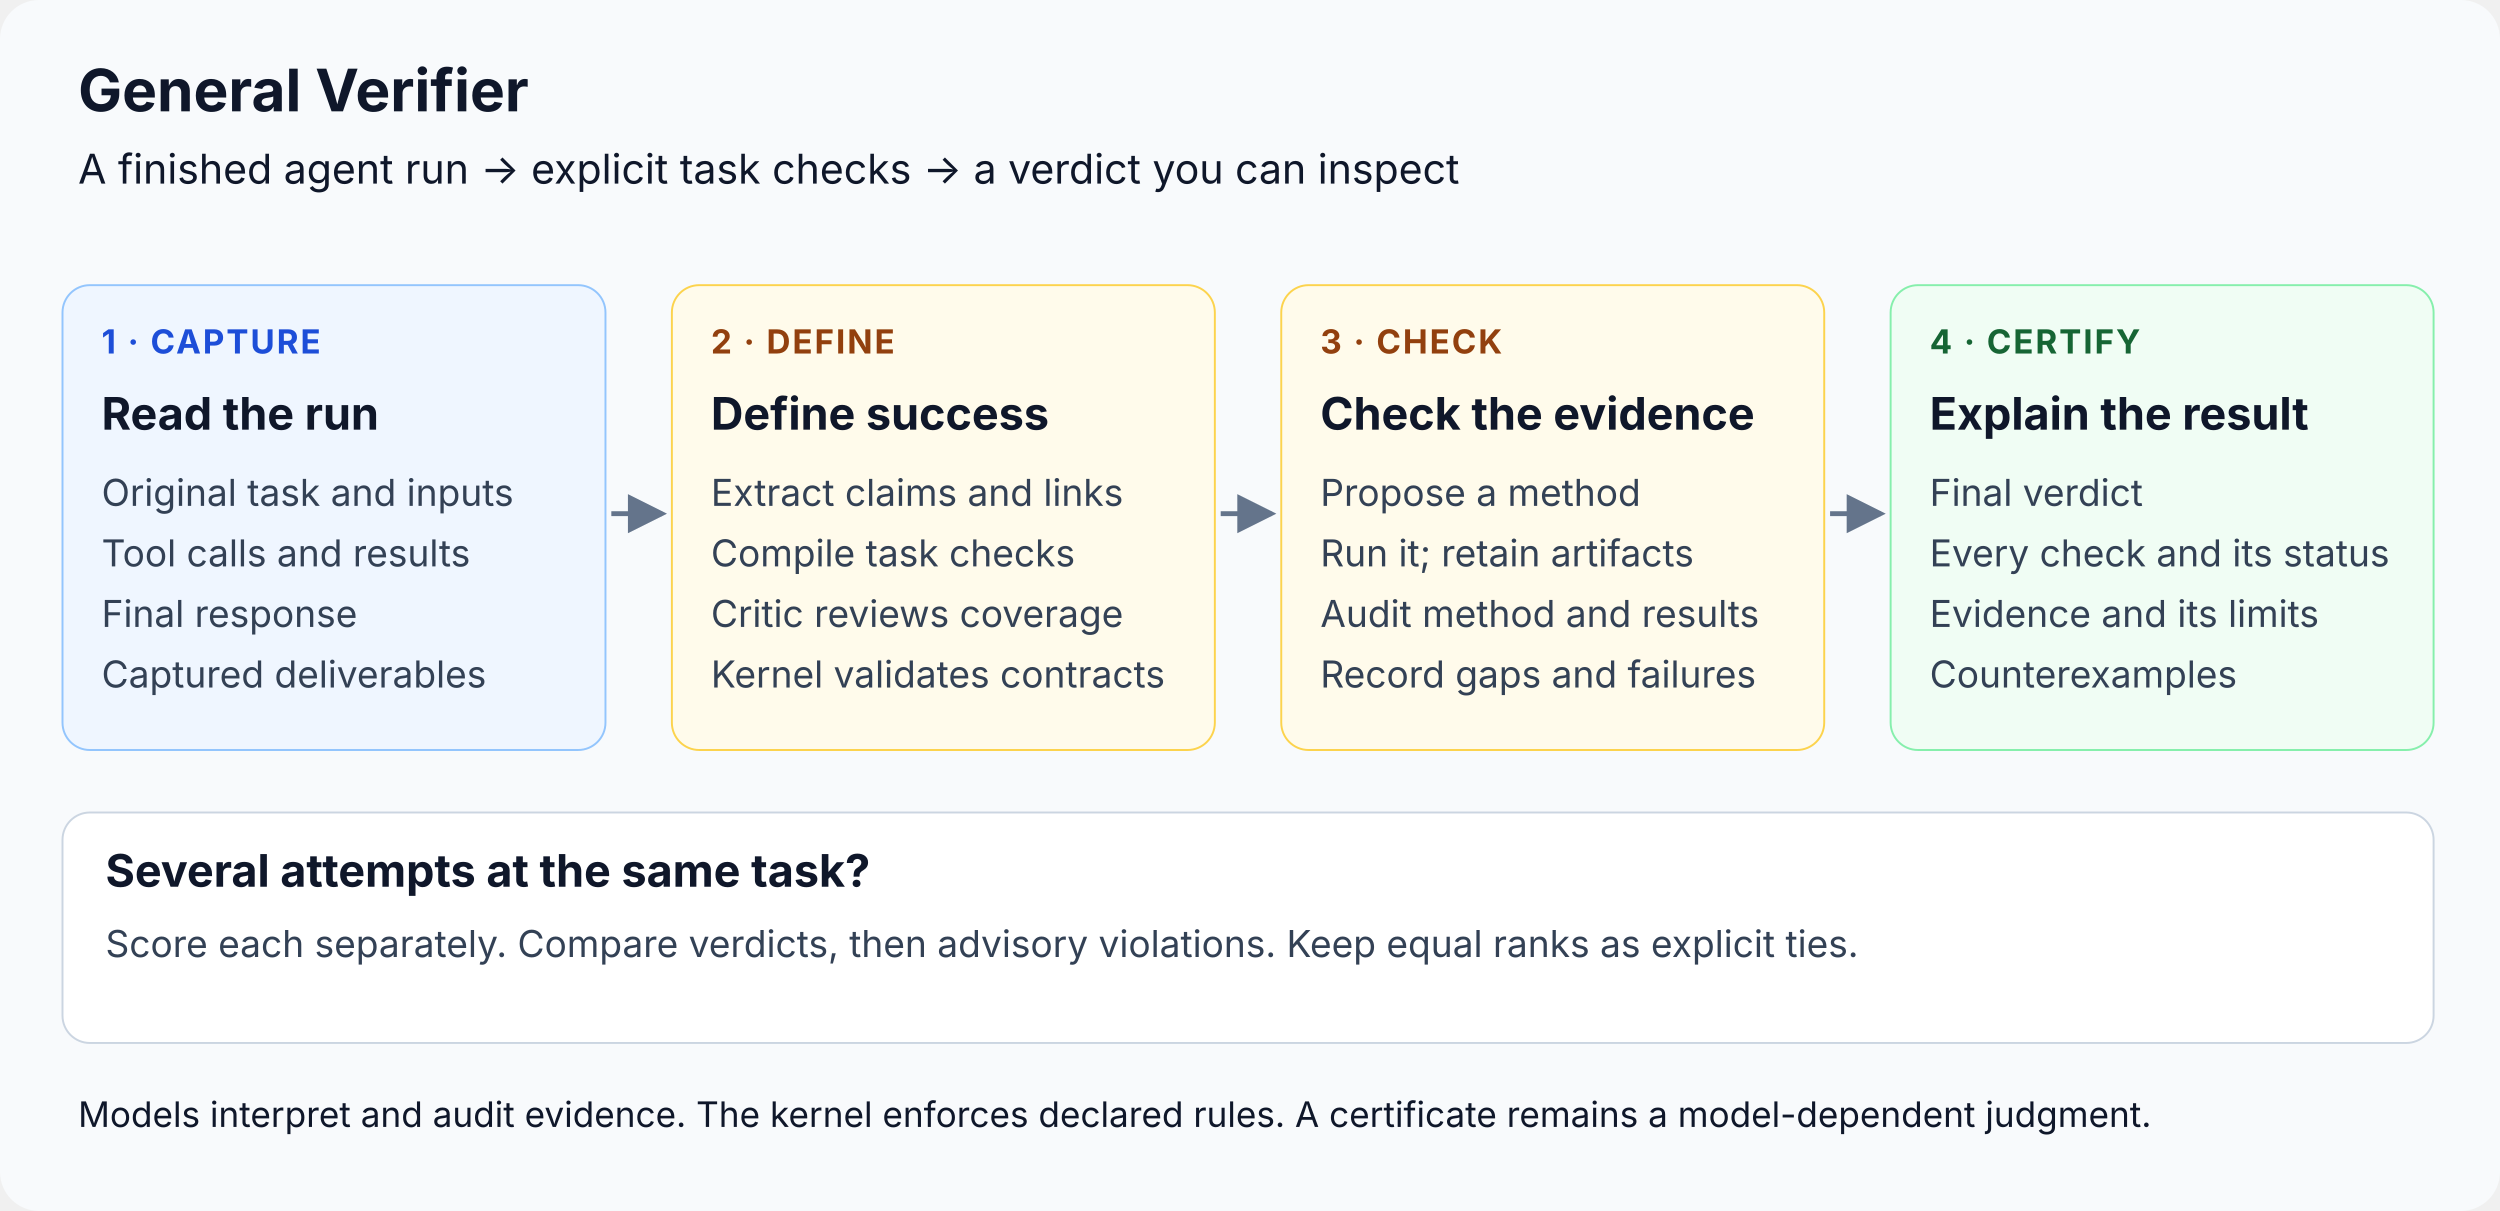
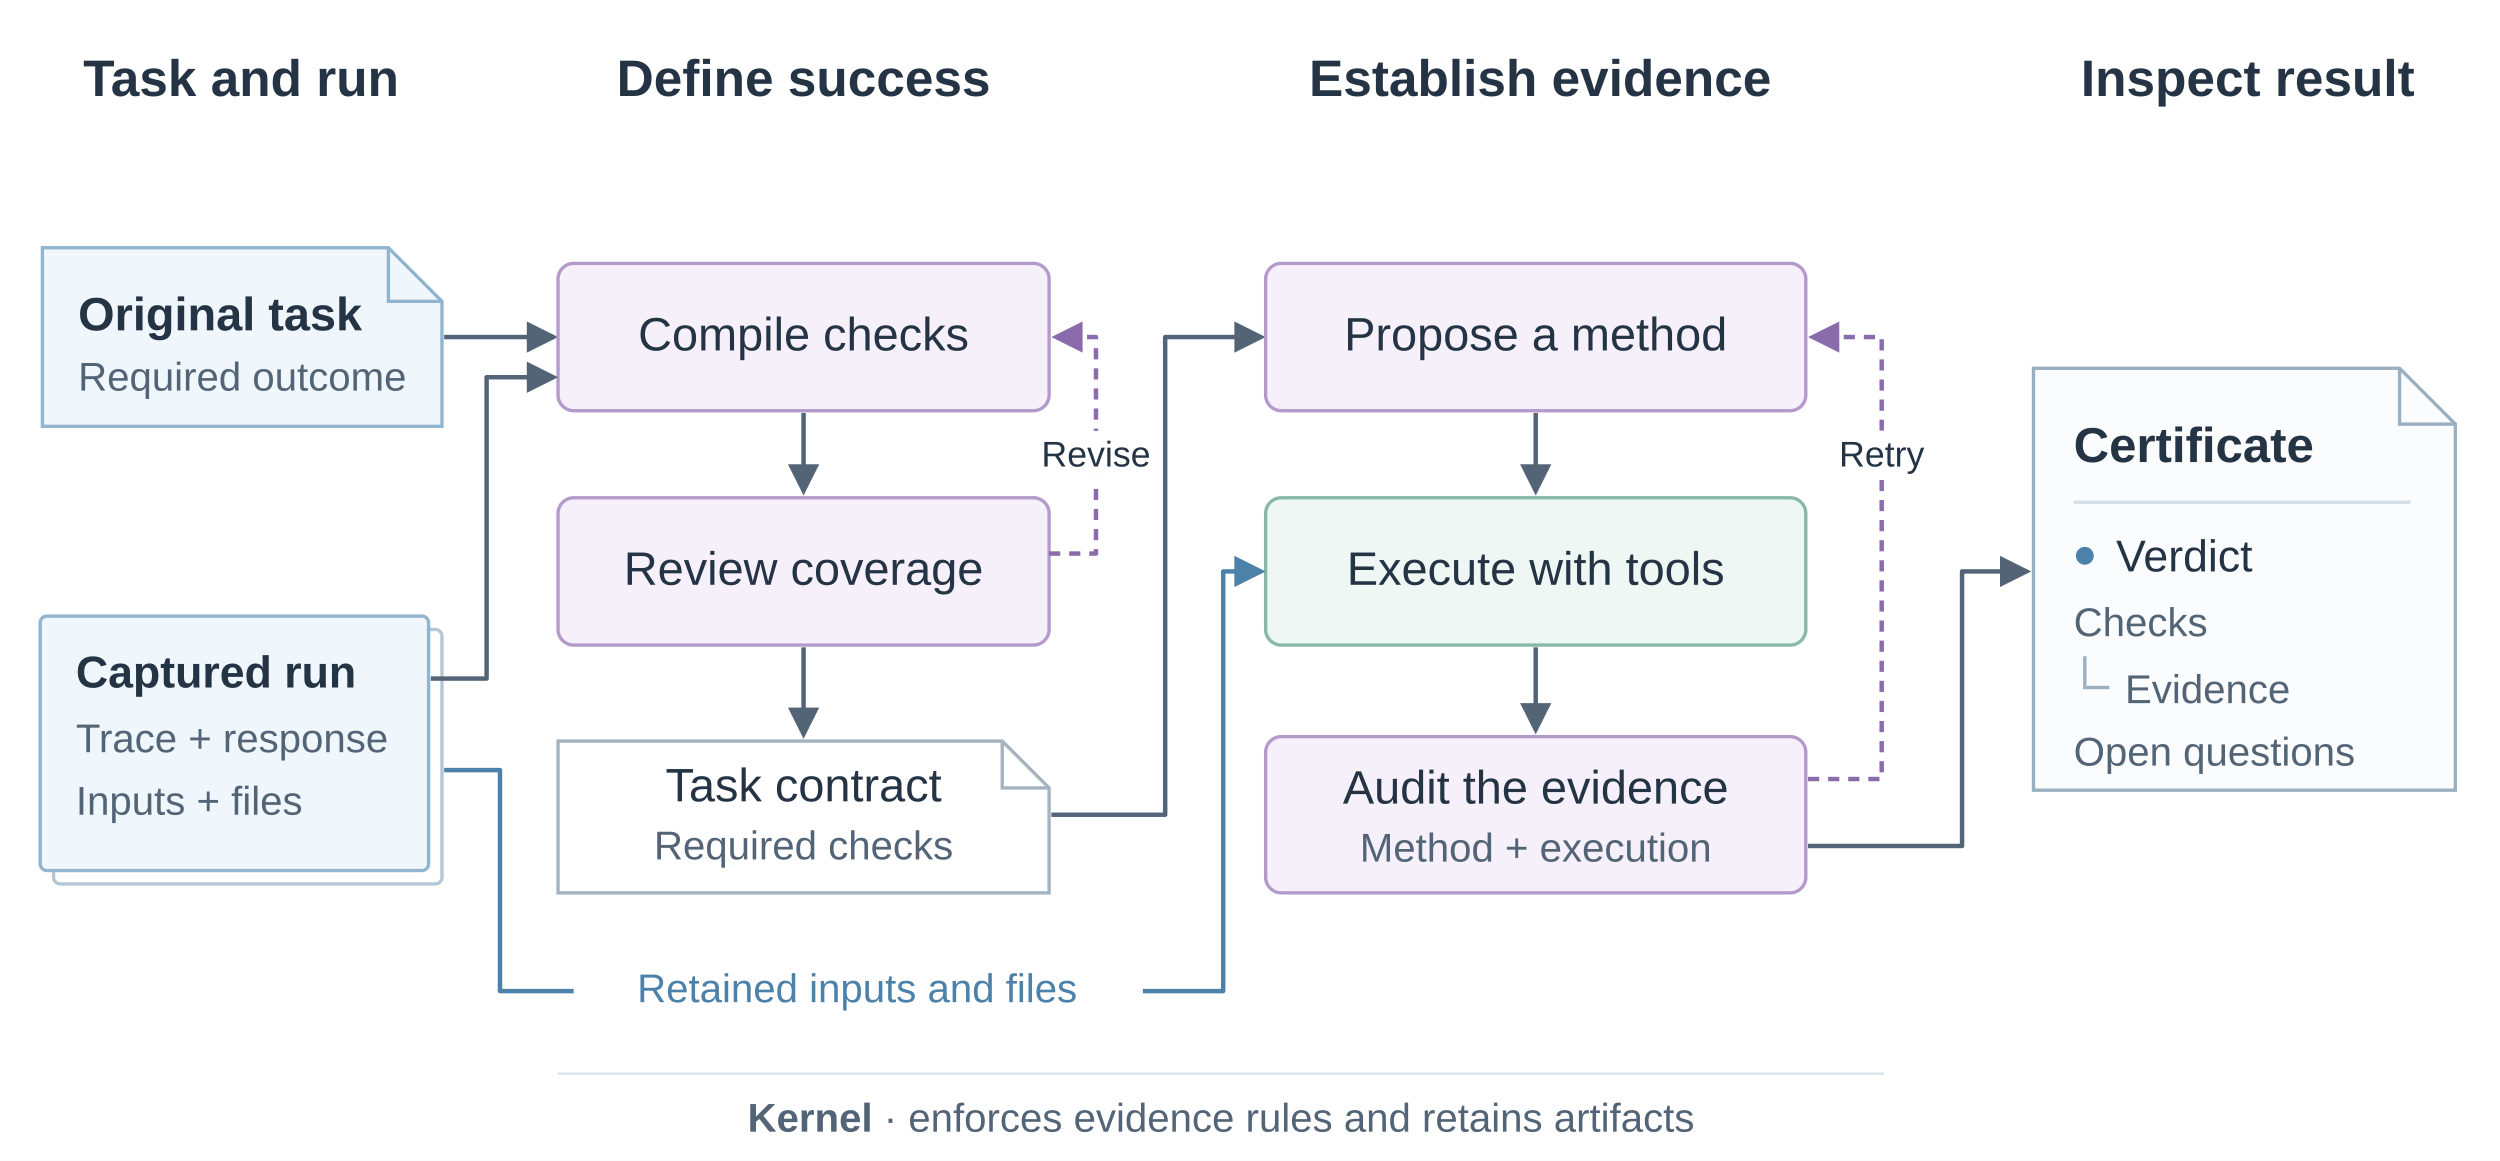
- <svg xmlns="http://www.w3.org/2000/svg" width="1280" height="620" viewBox="0 0 1280 620" role="img" aria-labelledby="title desc">
+ <svg xmlns="http://www.w3.org/2000/svg" width="1120" height="520" viewBox="0 0 1120 520" role="img" aria-labelledby="title desc">
  <defs>
-     <marker id="arrow" markerWidth="8" markerHeight="8" refX="7" refY="4" orient="auto">
-       <path d="M0,0 L8,4 L0,8 Z" fill="#64748b" />
+     <marker id="arrow" markerWidth="7" markerHeight="7" refX="6" refY="3.5" orient="auto">
+       <path d="M0 0 7 3.5 0 7Z" fill="#526476" />
+     </marker>
+     <marker id="feedback" markerWidth="7" markerHeight="7" refX="6" refY="3.5" orient="auto">
+       <path d="M0 0 7 3.5 0 7Z" fill="#8a6bac" />
+     </marker>
+     <marker id="input-arrow" markerWidth="7" markerHeight="7" refX="6" refY="3.5" orient="auto">
+       <path d="M0 0 7 3.5 0 7Z" fill="#4c81a9" />
    </marker>
    <style>
-       text { font-family: system-ui, -apple-system, 'Segoe UI', sans-serif; fill: #0f172a; }
-       .heading { font-size: 23px; font-weight: 700; }
-       .body { font-size: 19px; fill: #334155; }
-       .label { font-size: 17px; font-weight: 700; letter-spacing: 1px; }
-       .arrow { fill: none; stroke: #64748b; stroke-width: 2.5; marker-end: url(#arrow); }
+       text { font-family: -apple-system, BlinkMacSystemFont, 'Segoe UI', Arial, sans-serif; fill: #243444; }
+       .heading { font-size: 23px; font-weight: 600; text-anchor: middle; }
+       .label { font-size: 21px; font-weight: 500; text-anchor: middle; }
+       .detail { font-size: 18px; fill: #526476; }
+       .flow { fill: none; stroke: #526476; stroke-width: 2; stroke-linejoin: round; marker-end: url(#arrow); }
+       .feedback { fill: none; stroke: #8a6bac; stroke-width: 2; stroke-dasharray: 5 4; stroke-linejoin: round; marker-end: url(#feedback); }
+       .input { fill: none; stroke: #4c81a9; stroke-width: 2; stroke-linejoin: round; marker-end: url(#input-arrow); }
+       .reasoning { fill: #f5f0fa; stroke: #b39acb; stroke-width: 1.5; }
    </style>
  </defs>
-   <rect width="1280" height="620" rx="20" fill="#f8fafc" />
-   <text x="40" y="57" font-size="30" font-weight="750">General Verifier</text>
-   <text x="40" y="94" font-size="21" fill="#475569">A finished agent run → explicit task checks → a verdict you can inspect</text>
-   <rect x="32" y="146" width="278" height="238" rx="14" fill="#eff6ff" stroke="#93c5fd" />
-   <text x="52" y="181" class="label" style="fill:#1d4ed8">1 · CAPTURE</text>
-   <text x="52" y="220" class="heading">Read the run</text>
-   <text x="52" y="259" class="body">Original task and inputs</text>
-   <text x="52" y="290" class="body">Tool calls and results</text>
-   <text x="52" y="321" class="body">Final response</text>
-   <text x="52" y="352" class="body">Captured deliverables</text>
-   <path d="M313 263 H339" class="arrow" />
-   <rect x="344" y="146" width="278" height="238" rx="14" fill="#fffbeb" stroke="#fcd34d" />
-   <text x="364" y="181" class="label" style="fill:#92400e">2 · DEFINE</text>
-   <text x="364" y="220" class="heading">Define success</text>
-   <text x="364" y="259" class="body">Extract claims and links</text>
-   <text x="364" y="290" class="body">Compile task checks</text>
-   <text x="364" y="321" class="body">Critic reviews coverage</text>
-   <text x="364" y="352" class="body">Kernel validates contracts</text>
-   <path d="M625 263 H651" class="arrow" />
-   <rect x="656" y="146" width="278" height="238" rx="14" fill="#fffbeb" stroke="#fcd34d" />
-   <text x="676" y="181" class="label" style="fill:#92400e">3 · CHECK</text>
-   <text x="676" y="220" class="heading">Check the evidence</text>
-   <text x="676" y="259" class="body">Propose a method</text>
-   <text x="676" y="290" class="body">Run it; retain artifacts</text>
-   <text x="676" y="321" class="body">Audit method and results</text>
-   <text x="676" y="352" class="body">Record gaps and failures</text>
-   <path d="M937 263 H963" class="arrow" />
-   <rect x="968" y="146" width="278" height="238" rx="14" fill="#f0fdf4" stroke="#86efac" />
-   <text x="988" y="181" class="label" style="fill:#166534">4 · CERTIFY</text>
-   <text x="988" y="220" class="heading">Explain the result</text>
-   <text x="988" y="259" class="body">Final verdict</text>
-   <text x="988" y="290" class="body">Every check and its status</text>
-   <text x="988" y="321" class="body">Evidence and its limits</text>
-   <text x="988" y="352" class="body">Counterexamples</text>
-   <rect x="32" y="416" width="1214" height="118" rx="14" fill="#fff" stroke="#cbd5e1" />
-   <text x="54" y="454" class="heading">Several attempts at the same task?</text>
-   <text x="54" y="490" class="body">Score each separately. Compare verdicts, then advisory violations. Keep equal ranks as explicit ties.</text>
-   <text x="40" y="577" font-size="18" fill="#475569">Models interpret and audit evidence. The kernel enforces declared rules. A certificate remains a model-dependent judgment.</text>
+   <rect width="1120" height="520" fill="#ffffff" />
+   <text x="108" y="43" class="heading">Task and run</text>
+   <text x="360" y="43" class="heading">Define success</text>
+   <text x="690" y="43" class="heading">Establish evidence</text>
+   <text x="1007" y="43" class="heading">Inspect result</text>
+   <path d="M19 111H174L198 135V191H19Z" fill="#f0f7fc" stroke="#91b4cf" stroke-width="1.5" />
+   <path d="M174 111V135H198" fill="none" stroke="#91b4cf" stroke-width="1.5" />
+   <text x="35" y="148" font-size="21" font-weight="600">Original task</text>
+   <text x="35" y="175" class="detail">Required outcome</text>
+   <path d="M199 151H248" class="flow" />
+   <rect x="250" y="118" width="220" height="66" rx="7" class="reasoning" />
+   <text x="360" y="157" class="label">Compile checks</text>
+   <path d="M360 185V220" class="flow" />
+   <rect x="250" y="223" width="220" height="66" rx="7" class="reasoning" />
+   <text x="360" y="262" class="label">Review coverage</text>
+   <path d="M470 248H491V151H473" class="feedback" />
+   <rect x="467" y="193" width="49" height="22" fill="#fff" />
+   <text x="491" y="209" text-anchor="middle" font-size="16" fill="#765591">Revise</text>
+   <path d="M360 290V329" class="flow" />
+   <path d="M250 332H449L470 353V400H250Z" fill="#fff" stroke="#a4b3c0" stroke-width="1.5" />
+   <path d="M449 332V353H470" fill="none" stroke="#a4b3c0" stroke-width="1.5" />
+   <text x="360" y="359" class="label">Task contract</text>
+   <text x="360" y="385" class="detail" text-anchor="middle">Required checks</text>
+   <path d="M471 365H522V151H565" class="flow" />
+   <rect x="567" y="118" width="242" height="66" rx="7" class="reasoning" />
+   <text x="688" y="157" class="label">Propose a method</text>
+   <path d="M688 185V220" class="flow" />
+   <rect x="567" y="223" width="242" height="66" rx="7" fill="#eef7f4" stroke="#89b7a8" stroke-width="1.5" />
+   <text x="688" y="262" class="label">Execute with tools</text>
+   <path d="M688 290V327" class="flow" />
+   <rect x="567" y="330" width="242" height="70" rx="7" class="reasoning" />
+   <text x="688" y="360" class="label">Audit the evidence</text>
+   <text x="688" y="386" class="detail" text-anchor="middle">Method + execution</text>
+   <path d="M810 349H843V151H812" class="feedback" />
+   <rect x="822" y="193" width="42" height="22" fill="#fff" />
+   <text x="843" y="209" text-anchor="middle" font-size="16" fill="#765591">Retry</text>
+   <rect x="24" y="282" width="174" height="114" rx="3" fill="#fff" stroke="#b5c7d5" stroke-width="1.5" />
+   <rect x="18" y="276" width="174" height="114" rx="3" fill="#f0f7fc" stroke="#91b4cf" stroke-width="1.5" />
+   <text x="34" y="308" font-size="20" font-weight="600">Captured run</text>
+   <text x="34" y="337" class="detail">Trace + response</text>
+   <text x="34" y="365" class="detail">Inputs + files</text>
+   <path d="M193 304H218V169H248" class="flow" />
+   <path d="M199 345H224V444H548V256H565" class="input" />
+   <rect x="257" y="429" width="255" height="28" fill="#fff" />
+   <text x="384" y="449" class="detail" text-anchor="middle" style="fill:#4c81a9">Retained inputs and files</text>
+   <path d="M810 379H879V256H908" class="flow" />
+   <path d="M911 165H1075L1100 190V354H911Z" fill="#fbfcfd" stroke="#9aafbf" stroke-width="1.5" />
+   <path d="M1075 165V190H1100" fill="none" stroke="#9aafbf" stroke-width="1.5" />
+   <text x="929" y="207" font-size="22" font-weight="600">Certificate</text>
+   <path d="M929 225H1080" stroke="#d4dfe7" stroke-width="1.5" />
+   <circle cx="934" cy="249" r="4" fill="#4c81a9" />
+   <text x="948" y="256" font-size="20">Verdict</text>
+   <text x="929" y="285" class="detail">Checks</text>
+   <path d="M934 294V308H945" fill="none" stroke="#9aafbf" stroke-width="1.5" />
+   <text x="952" y="315" class="detail">Evidence</text>
+   <text x="929" y="343" class="detail">Open questions</text>
+   <path d="M250 481H844" stroke="#d8e0e7" />
+   <text x="547" y="507" class="detail" text-anchor="middle">
+     <tspan font-weight="600">Kernel</tspan> · enforces evidence rules and retains artifacts</text>
</svg>
